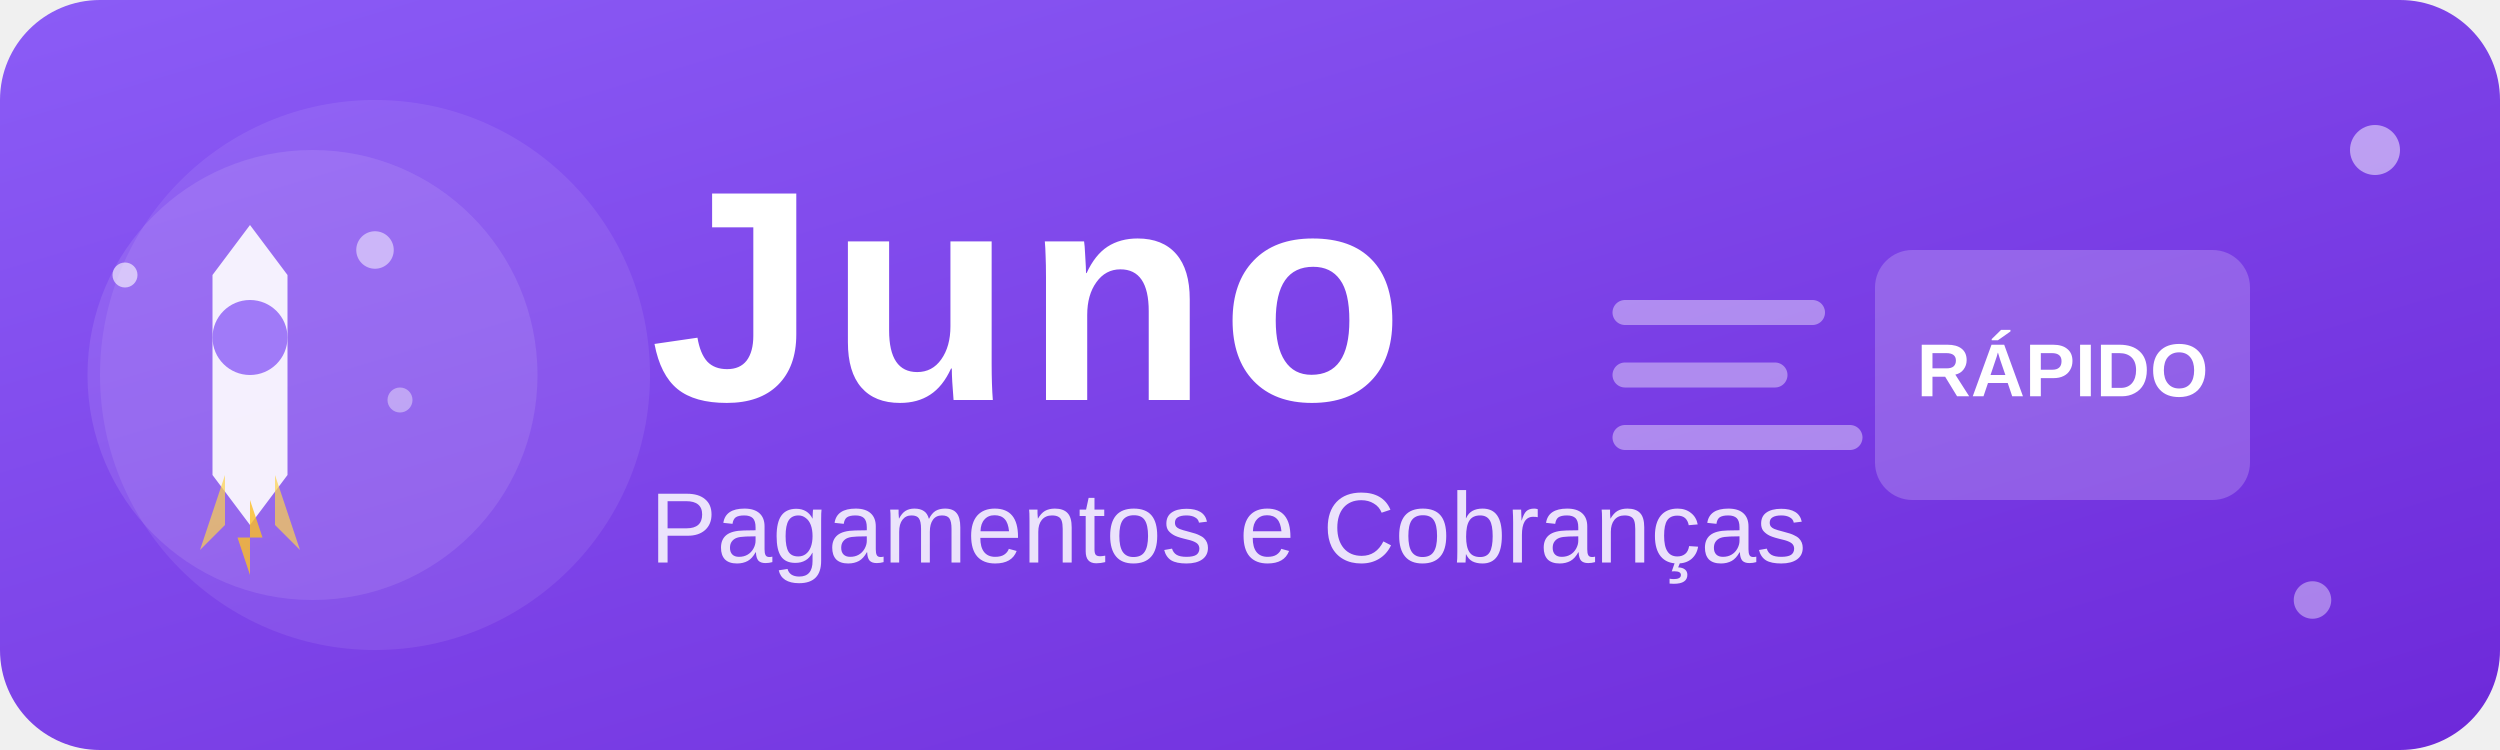
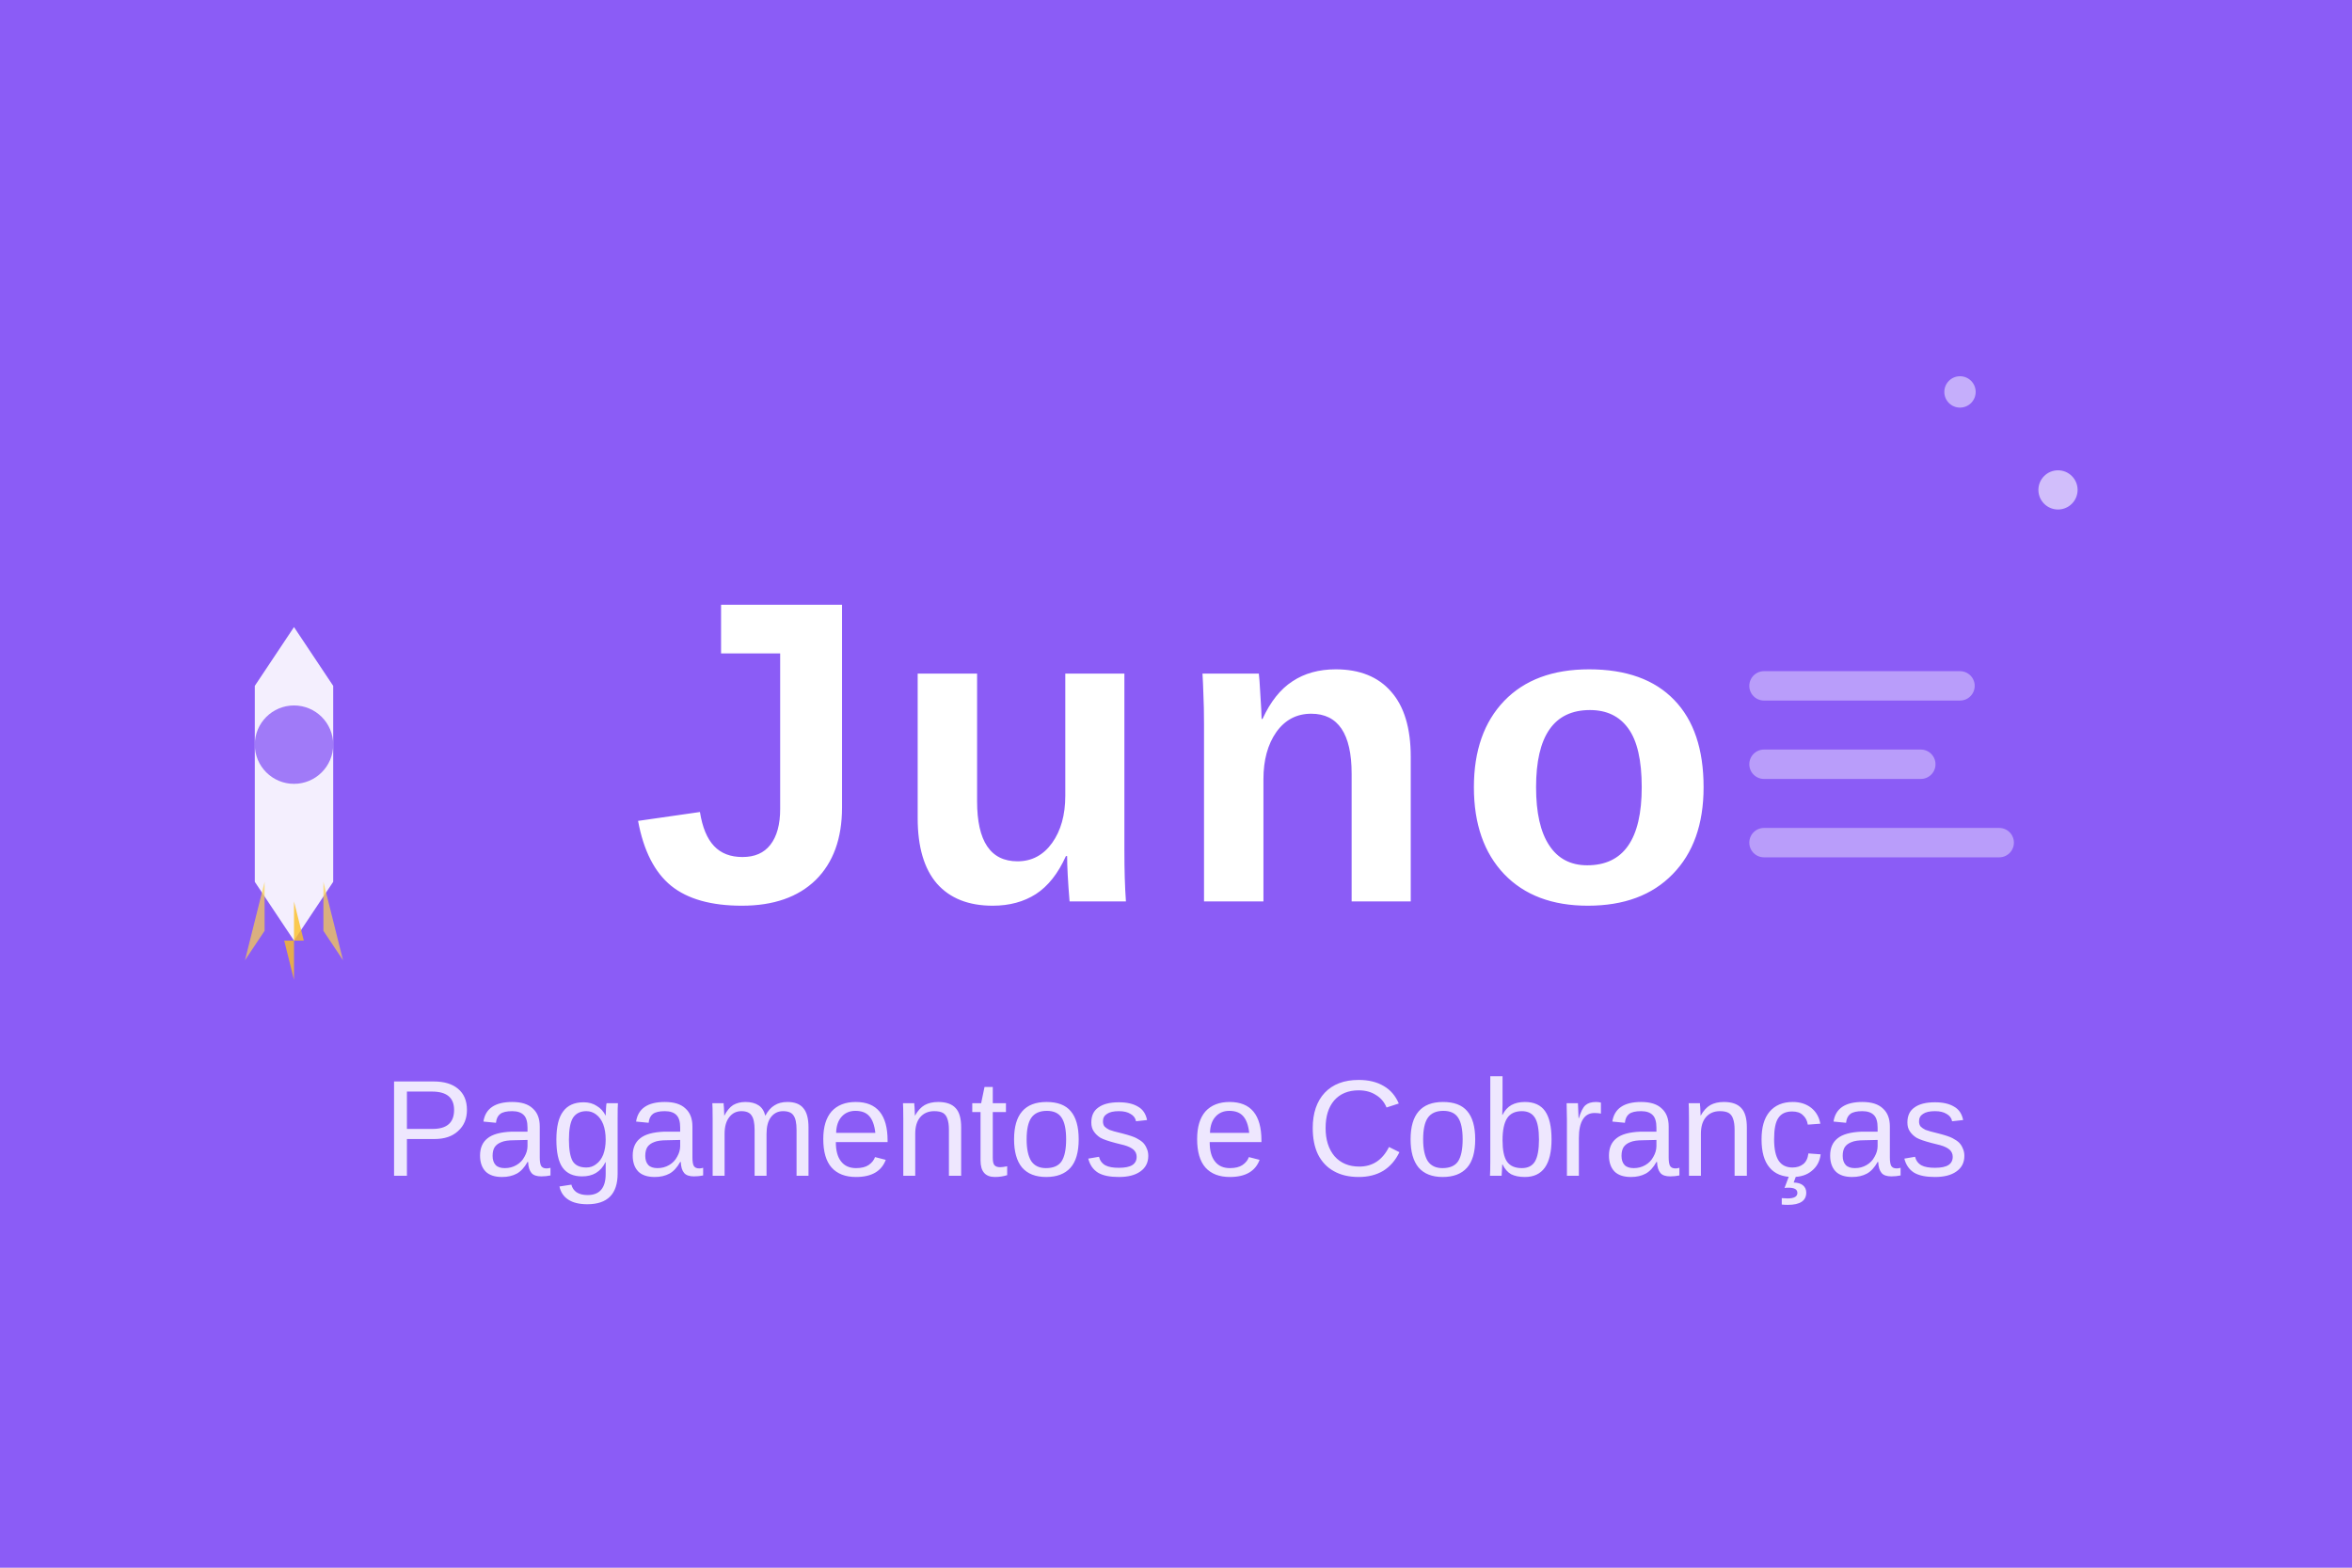
- <svg xmlns="http://www.w3.org/2000/svg" viewBox="0 0 200 60" fill="none">
-   <rect width="200" height="60" rx="8" fill="url(#junoGradient)" />
-   <defs>
-     <linearGradient id="junoGradient" x1="0%" y1="0%" x2="100%" y2="100%">
-       <stop offset="0%" style="stop-color:#8B5CF6;stop-opacity:1" />
-       <stop offset="100%" style="stop-color:#6D28D9;stop-opacity:1" />
-     </linearGradient>
-   </defs>
-   <circle cx="25" cy="30" r="18" fill="white" opacity="0.1" />
-   <circle cx="30" cy="30" r="22" fill="white" opacity="0.08" />
-   <g transform="translate(20, 30)">
-     <path d="M 0 -12 L 3 -8 L 3 8 L 0 12 L -3 8 L -3 -8 Z" fill="white" opacity="0.9" />
-     <circle cx="0" cy="-3" r="3" fill="#8B5CF6" opacity="0.8" />
-     <path d="M -2 8 L -4 14 L -2 12 Z" fill="#FCD34D" opacity="0.7" />
-     <path d="M 2 8 L 4 14 L 2 12 Z" fill="#FCD34D" opacity="0.7" />
-     <path d="M 0 10 L 0 16 L -1 13 L 1 13 Z" fill="#FBBF24" opacity="0.8" />
-     <circle cx="-10" cy="-8" r="1" fill="white" opacity="0.6" />
-     <circle cx="10" cy="-10" r="1.5" fill="white" opacity="0.5" />
-     <circle cx="12" cy="2" r="1" fill="white" opacity="0.4" />
+ <svg xmlns="http://www.w3.org/2000/svg" viewBox="0 0 120 80" fill="none">
+   <rect width="120" height="80" fill="#8B5CF6" />
+   <g transform="translate(15, 40)">
+     <path d="M 0 -8 L 2 -5 L 2 5 L 0 8 L -2 5 L -2 -5 Z" fill="white" opacity="0.9" />
+     <circle cx="0" cy="-2" r="2" fill="#8B5CF6" opacity="0.8" />
+     <path d="M -1.5 5 L -2.5 9 L -1.5 7.5 Z" fill="#FCD34D" opacity="0.7" />
+     <path d="M 1.5 5 L 2.5 9 L 1.5 7.5 Z" fill="#FCD34D" opacity="0.7" />
+     <path d="M 0 6 L 0 10 L -0.5 8 L 0.5 8 Z" fill="#FBBF24" opacity="0.8" />
  </g>
-   <text x="52" y="32" font-family="Arial, sans-serif" font-size="24" font-weight="bold" fill="white" letter-spacing="1">
+   <text x="60" y="46" font-family="Arial, sans-serif" font-size="22" font-weight="bold" fill="white" text-anchor="middle" letter-spacing="1">
    Juno
  </text>
-   <text x="52" y="45" font-family="Arial, sans-serif" font-size="8" fill="white" opacity="0.85">
+   <text x="60" y="60" font-family="Arial, sans-serif" font-size="7" fill="white" text-anchor="middle" opacity="0.85">
    Pagamentos e Cobranças
  </text>
-   <g transform="translate(130, 25)" opacity="0.4">
-     <line x1="0" y1="0" x2="15" y2="0" stroke="white" stroke-width="2" stroke-linecap="round" />
-     <line x1="0" y1="5" x2="12" y2="5" stroke="white" stroke-width="2" stroke-linecap="round" />
-     <line x1="0" y1="10" x2="18" y2="10" stroke="white" stroke-width="2" stroke-linecap="round" />
+   <g transform="translate(90, 35)" opacity="0.4">
+     <line x1="0" y1="0" x2="10" y2="0" stroke="white" stroke-width="1.5" stroke-linecap="round" />
+     <line x1="0" y1="4" x2="8" y2="4" stroke="white" stroke-width="1.5" stroke-linecap="round" />
+     <line x1="0" y1="8" x2="12" y2="8" stroke="white" stroke-width="1.5" stroke-linecap="round" />
  </g>
-   <g transform="translate(165, 30)">
-     <rect x="-15" y="-10" width="30" height="20" rx="3" fill="white" opacity="0.2" />
-     <text x="0" y="0" font-family="Arial, sans-serif" font-size="6" font-weight="bold" fill="white" text-anchor="middle" dominant-baseline="middle">
-       RÁPIDO
-     </text>
-   </g>
-   <circle cx="190" cy="12" r="2" fill="white" opacity="0.5" />
-   <circle cx="185" cy="48" r="1.5" fill="white" opacity="0.4" />
+   <circle cx="105" cy="25" r="1" fill="white" opacity="0.6" />
+   <circle cx="100" cy="20" r="0.8" fill="white" opacity="0.5" />
</svg>
